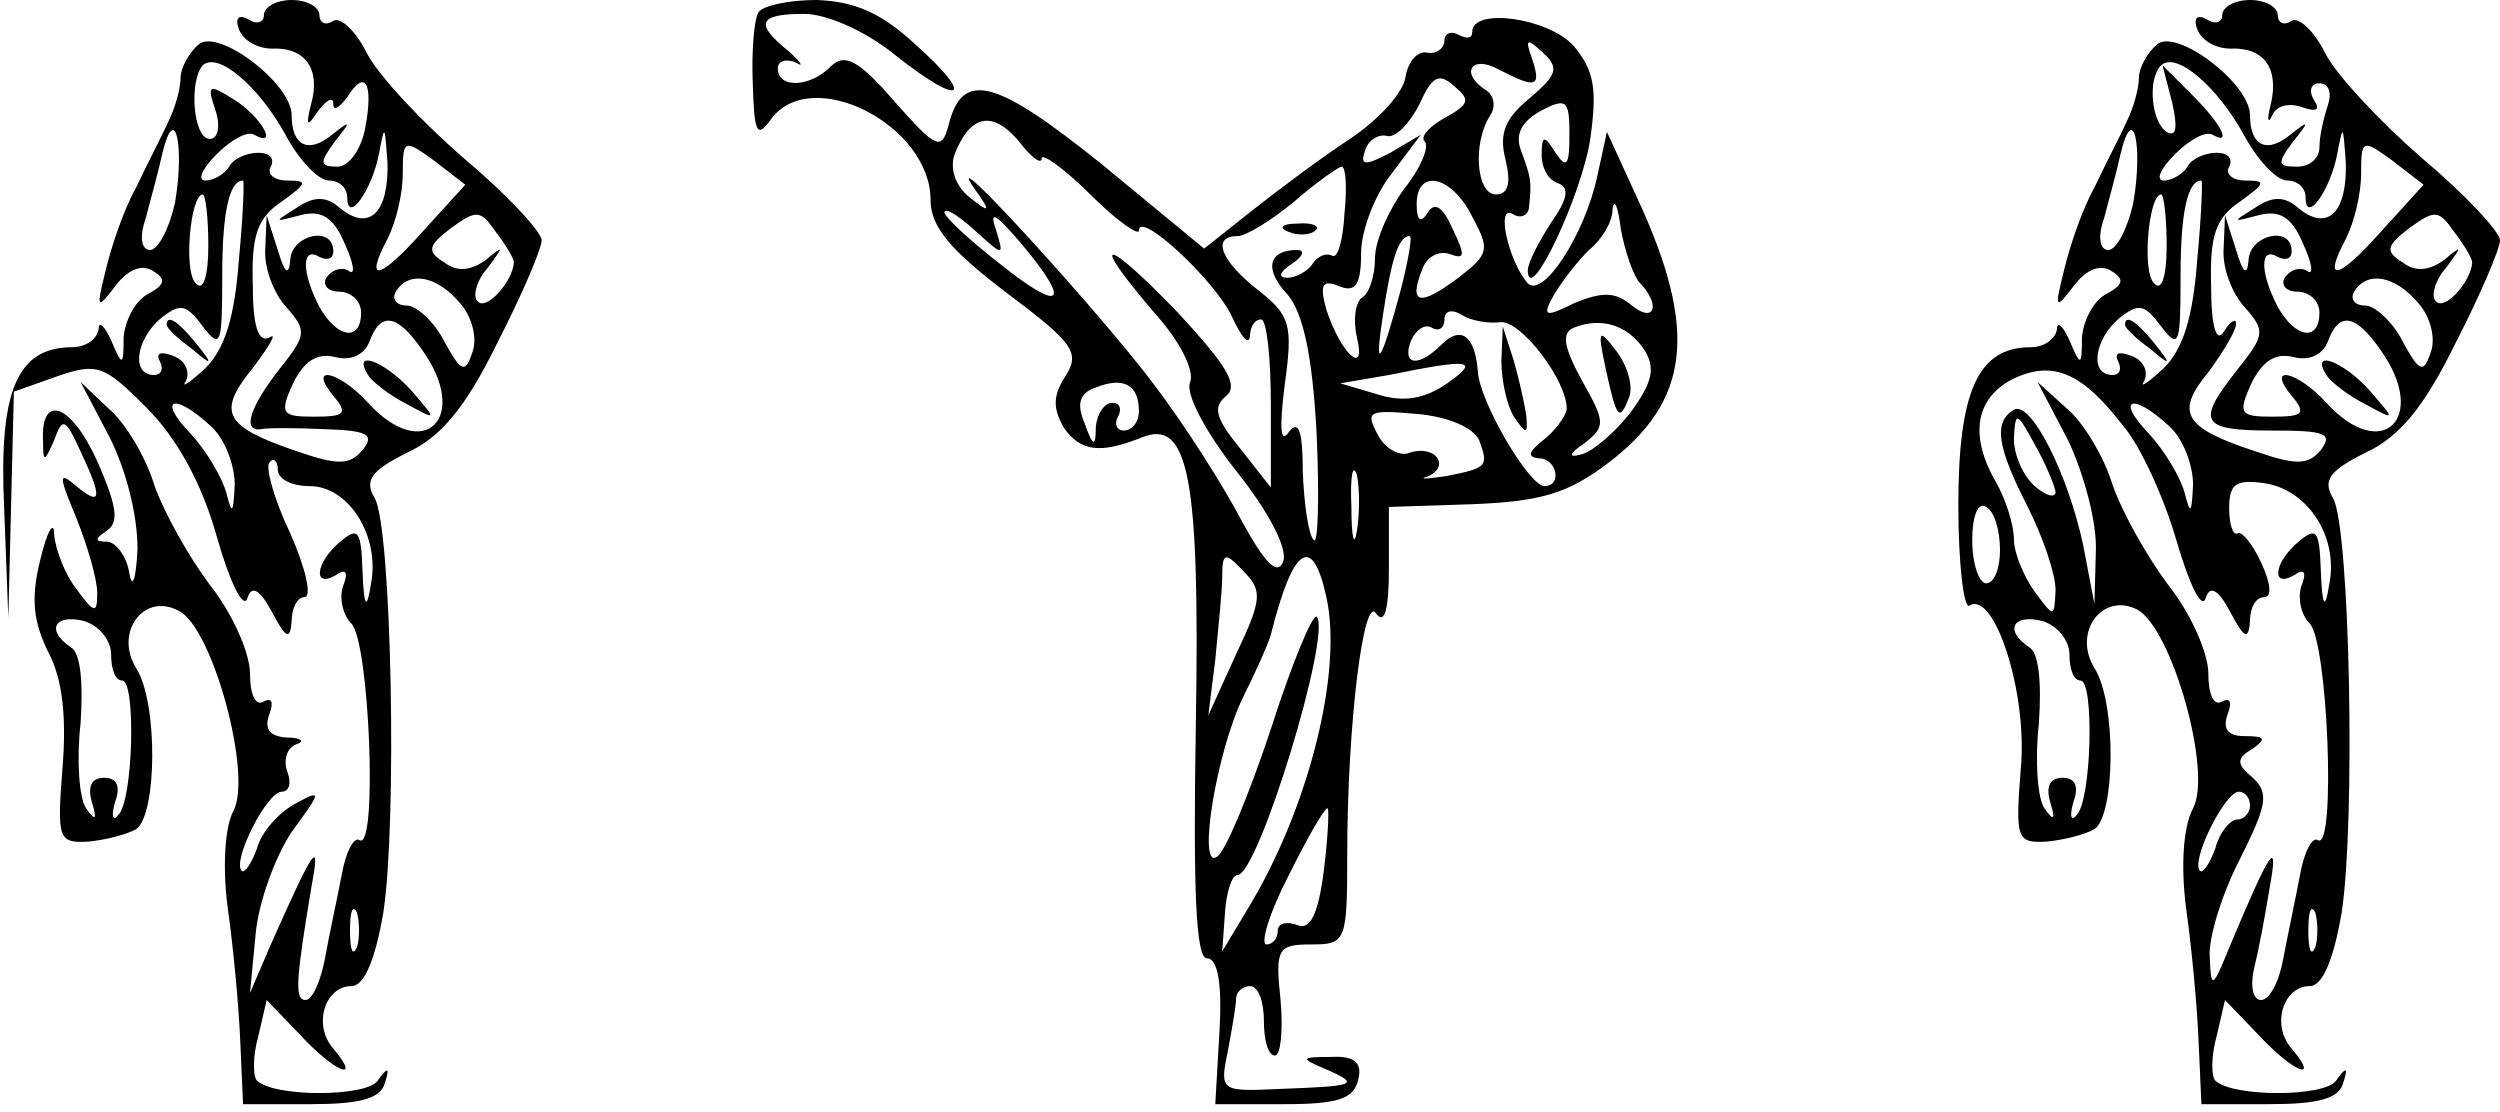
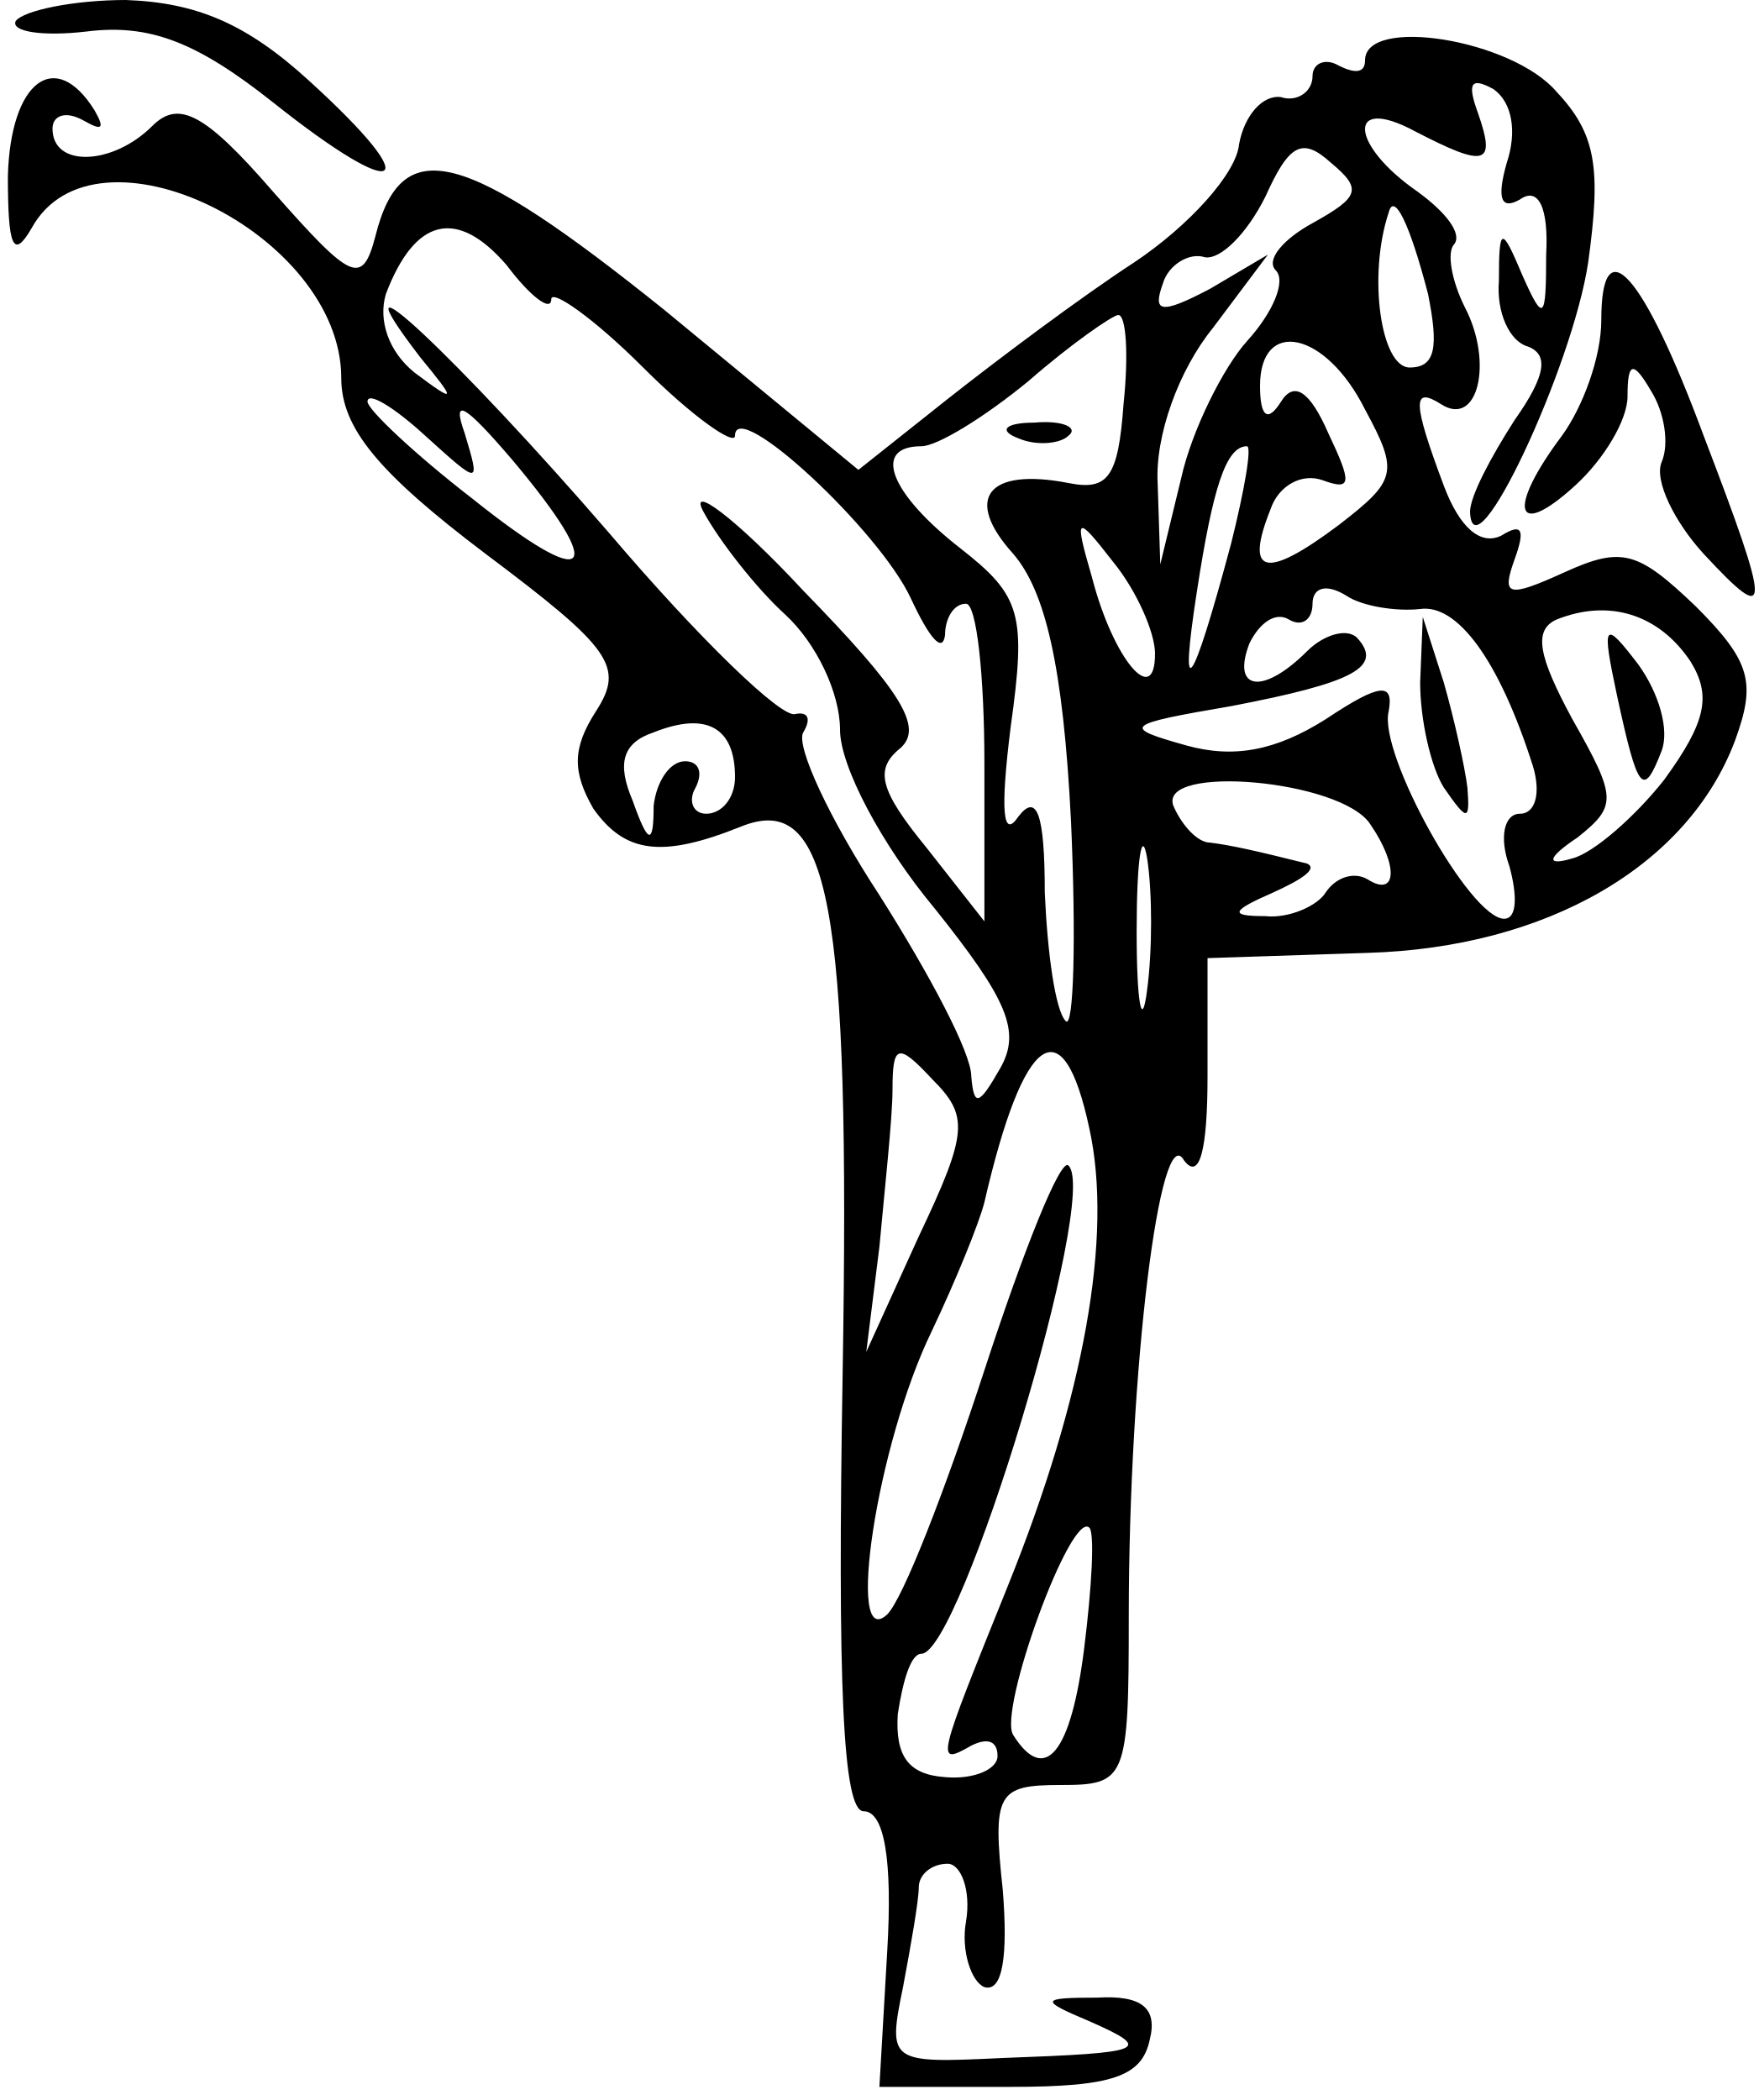
- <svg xmlns="http://www.w3.org/2000/svg" version="1.0" width="180pt" height="80pt" viewBox="0 0 180 80" preserveAspectRatio="xMidYMid meet">
+ <svg xmlns="http://www.w3.org/2000/svg" version="1.0" width="67pt" height="80pt" viewBox="0 0 67 80" preserveAspectRatio="xMidYMid meet">
  <g transform="translate(0,80) scale(0.1,-0.1)" fill="#000000" stroke="none">
-     <path d="M190 789 c0 -5 -5 -7 -11 -3 -7 4 -10 1 -7 -7 3 -8 13 -14 24 -14 24 1 35 -15 28 -40 -4 -16 -3 -17 5 -5 6 8 11 11 11 5 0 -5 4 -3 10 5 13 21 19 10 13 -22 -3 -16 -12 -28 -20 -28 -13 0 -13 3 -2 18 12 15 12 16 -2 5 -17 -14 -29 -8 -29 14 0 23 -53 63 -67 51 -7 -6 -13 -17 -13 -24 0 -8 -4 -22 -9 -32 -4 -9 -15 -30 -23 -47 -9 -16 -18 -43 -22 -60 -7 -28 -6 -28 7 -11 9 12 19 16 27 11 10 -6 9 -10 -4 -17 -9 -5 -16 -19 -17 -31 0 -21 -1 -21 -9 -2 -5 11 -9 14 -9 8 -1 -7 -9 -13 -19 -13 -40 0 -53 -32 -49 -116 l3 -79 2 82 2 81 31 11 c29 10 34 8 64 -22 22 -22 40 -54 51 -93 9 -32 19 -53 22 -45 3 10 9 7 18 -10 10 -19 13 -20 14 -6 0 9 4 17 9 17 6 0 1 21 -10 46 -12 25 -18 48 -15 51 3 4 6 1 6 -5 0 -7 10 -12 23 -12 28 0 51 -36 44 -71 -3 -19 -5 -16 -6 10 -1 29 -3 32 -16 21 -18 -15 -20 -34 -3 -24 7 5 9 2 5 -8 -3 -9 0 -21 6 -27 13 -13 19 -163 6 -156 -4 3 -10 -8 -13 -25 -3 -16 -9 -43 -12 -60 -3 -16 -9 -30 -14 -30 -8 0 -7 14 4 80 7 37 3 32 -29 -40 l-15 -35 4 42 c2 23 14 56 26 74 22 30 22 31 2 20 -11 -6 -24 -20 -27 -32 -4 -11 -9 -18 -11 -16 -7 7 18 57 29 57 5 0 7 6 4 14 -3 8 -1 17 6 20 7 2 4 5 -7 5 -12 1 -16 6 -12 17 3 8 2 12 -4 9 -6 -4 -10 5 -10 20 0 15 -13 44 -29 64 -15 20 -33 52 -40 72 -6 20 -21 45 -33 55 l-20 19 21 -40 c12 -24 20 -56 20 -80 -1 -23 -4 -30 -6 -17 -2 12 -10 22 -16 22 -9 0 -9 2 0 8 9 6 7 18 -7 50 -19 42 -41 49 -39 14 0 -15 1 -15 8 1 6 17 8 16 19 -8 16 -34 15 -40 -3 -25 -13 11 -13 8 0 -23 8 -20 15 -44 15 -54 0 -15 -2 -15 -15 3 -8 10 -15 28 -16 39 0 11 -5 3 -10 -18 -7 -28 -5 -45 6 -67 10 -19 13 -46 10 -83 -4 -51 -3 -54 18 -53 12 1 28 5 35 9 15 10 16 91 0 116 -16 26 6 55 31 41 24 -12 53 -118 39 -144 -6 -11 -8 -40 -4 -70 4 -28 8 -71 9 -96 l2 -45 49 0 c35 0 50 4 53 15 4 12 2 12 -5 2 -8 -12 -75 -12 -87 0 -3 3 -3 18 1 32 l6 26 24 -25 c25 -27 45 -35 24 -10 -15 17 -6 45 13 45 9 0 17 18 23 53 10 65 6 275 -6 298 -8 13 -3 20 23 33 24 11 42 32 65 79 18 35 32 68 32 74 0 6 -25 33 -56 59 -30 26 -62 60 -70 76 -8 16 -19 26 -24 23 -6 -4 -10 -1 -10 4 0 6 -9 11 -20 11 -11 0 -20 -5 -20 -11z m15 -85 c10 -19 24 -34 32 -34 7 0 13 -5 13 -12 0 -20 18 5 23 32 4 21 4 20 6 -7 1 -36 -13 -50 -34 -33 -10 9 -19 9 -32 0 -16 -10 -16 -10 3 -5 15 4 24 -1 32 -20 7 -15 8 -24 3 -20 -5 3 -12 1 -16 -5 -3 -5 1 -10 9 -10 9 0 16 -7 16 -15 0 -21 -17 -19 -30 4 -13 25 -13 44 0 36 6 -3 10 -1 10 4 0 19 -30 12 -31 -6 -1 -12 -4 -10 -9 7 l-8 25 -1 -24 c-1 -14 6 -32 15 -42 15 -17 15 -20 -5 -45 -21 -27 -27 -45 -13 -43 4 1 24 1 46 0 31 -1 36 -4 27 -15 -9 -11 -18 -11 -47 -1 -53 18 -58 28 -32 60 12 16 18 26 12 22 -8 -4 -12 8 -12 38 -1 35 3 48 21 60 18 13 19 15 4 15 -10 0 -15 5 -12 10 3 6 -1 10 -9 10 -8 0 -18 -4 -21 -10 -3 -5 -11 -10 -17 -10 -6 0 -3 8 8 19 10 10 22 17 27 14 18 -10 5 13 -14 25 -19 12 -20 11 -14 -7 4 -12 2 -21 -4 -21 -12 0 -15 42 -5 53 11 10 40 -15 59 -49z m-79 -50 c-4 -18 -12 -34 -18 -34 -6 0 -8 9 -3 23 3 12 9 33 12 47 9 37 16 5 9 -36z m179 -20 c-32 -36 -43 -38 -26 -6 6 12 11 32 11 47 0 25 1 25 23 9 l22 -17 -30 -33z m-133 -21 c-3 -41 -10 -64 -24 -78 -12 -11 -18 -15 -14 -9 3 7 -1 15 -10 18 -8 3 -12 2 -9 -4 3 -6 1 -10 -4 -10 -17 0 -13 26 5 41 14 11 18 10 30 -6 13 -17 14 -13 14 36 0 46 5 69 15 69 1 0 0 -26 -3 -57z m-22 10 c0 -23 -4 -33 -9 -27 -9 8 -4 64 5 64 2 0 4 -17 4 -37z m220 -12 c-1 -14 -20 -35 -26 -28 -4 3 -1 15 7 24 12 16 12 17 -1 6 -11 -8 -21 -9 -30 -2 -13 8 -12 12 5 25 18 13 21 13 32 -3 7 -9 13 -19 13 -22z m-39 -29 c9 -10 13 -26 9 -36 -5 -15 -8 -14 -20 8 -7 14 -20 26 -27 26 -8 0 -11 5 -8 10 9 15 29 12 46 -8z m-27 -34 c35 -49 1 -82 -39 -38 -21 23 -44 28 -25 5 11 -13 8 -15 -14 -15 -23 0 -25 2 -15 24 8 16 17 22 30 19 11 -3 21 1 25 11 8 22 20 20 38 -6z m-152 -55 c10 -9 17 -28 17 -42 -1 -21 -2 -22 -6 -6 -3 11 -14 30 -26 43 -24 25 -12 30 15 5z m-72 -164 c0 -11 3 -19 8 -19 10 0 8 -87 -3 -97 -4 -5 -5 0 -2 10 4 11 1 17 -8 17 -9 0 -12 -6 -9 -17 4 -13 3 -15 -4 -5 -5 7 -7 35 -4 61 2 30 0 51 -7 55 -18 12 -12 24 9 19 11 -3 20 -14 20 -24z m177 -211 c-3 -7 -5 -2 -5 12 0 14 2 19 5 13 2 -7 2 -19 0 -25z" />
-     <path d="M120 566 c0 -2 8 -10 18 -17 15 -13 16 -12 3 4 -13 16 -21 21 -21 13z" />
-     <path d="M265 530 c3 -5 16 -15 28 -21 22 -12 22 -12 3 10 -19 21 -43 30 -31 11z" />
-     <path d="M546 791 c-3 -5 -5 -28 -4 -51 1 -36 3 -40 13 -26 29 40 115 -4 115 -58 0 -19 14 -36 55 -67 48 -36 53 -43 42 -60 -9 -14 -9 -23 -1 -37 12 -17 26 -19 56 -7 34 14 42 -29 39 -207 -2 -119 0 -168 8 -168 8 0 11 -19 9 -53 l-3 -52 50 0 c39 0 50 4 53 18 3 12 -3 17 -20 16 -22 0 -22 -1 -3 -9 25 -11 21 -12 -33 -14 -43 -2 -44 -2 -38 27 3 16 6 33 6 38 0 5 5 9 10 9 6 0 10 -11 10 -25 0 -14 3 -25 8 -25 4 0 6 18 4 40 -4 37 -2 40 22 40 25 0 26 2 26 64 0 95 12 190 21 174 6 -8 9 4 9 32 l0 45 61 2 c49 2 68 8 96 29 60 45 66 96 22 191 l-22 48 -7 -32 c-9 -42 -39 -88 -50 -77 -14 16 -23 57 -11 50 6 -4 12 -1 12 6 2 18 1 21 -6 40 -4 11 0 20 14 28 19 10 21 8 21 -17 0 -22 -2 -25 -10 -13 -8 13 -10 13 -10 -2 0 -9 5 -18 12 -20 8 -3 7 -11 -5 -28 -9 -14 -17 -29 -17 -35 1 -26 39 55 45 95 5 36 3 49 -12 67 -18 20 -73 28 -73 10 0 -5 -4 -5 -10 -2 -5 3 -10 1 -10 -4 0 -6 -6 -10 -12 -9 -7 2 -14 -6 -16 -17 -1 -11 -19 -31 -40 -45 -20 -13 -52 -37 -71 -52 l-34 -27 -74 61 c-76 61 -100 68 -110 28 -5 -19 -9 -17 -39 17 -26 30 -36 35 -46 25 -15 -15 -38 -16 -38 -1 0 5 6 7 13 4 6 -4 4 0 -5 8 -25 20 -22 27 11 27 16 0 44 -12 66 -30 48 -38 58 -31 13 9 -24 22 -43 30 -70 31 -20 0 -39 -4 -42 -9z m555 -62 c-17 -14 -22 -25 -17 -44 4 -17 2 -25 -7 -25 -14 0 -17 37 -4 57 4 6 3 14 -3 18 -19 12 -11 26 9 15 27 -14 31 -13 24 8 -5 14 -4 15 8 4 12 -11 10 -16 -10 -33z m-61 -14 c-11 -6 -18 -14 -14 -17 3 -4 -3 -19 -15 -34 -11 -15 -21 -37 -21 -50 0 -12 -4 -25 -9 -28 -5 -3 -7 -16 -4 -29 7 -29 -12 -11 -22 20 -5 18 -3 22 9 17 12 -5 16 1 16 24 0 16 10 42 22 57 l21 28 -22 -13 c-19 -10 -22 -9 -18 2 2 7 10 12 16 10 6 -1 16 9 23 23 9 20 14 23 25 13 12 -10 11 -13 -7 -23z m-290 -29 c0 4 16 -7 35 -26 19 -19 35 -30 35 -26 0 15 55 -36 67 -62 7 -15 12 -21 13 -14 0 6 3 12 8 12 4 0 7 -27 7 -61 l0 -60 -22 28 c-18 22 -20 30 -10 38 9 8 0 22 -35 60 -53 55 -65 56 -17 0 18 -20 29 -41 26 -50 -4 -8 11 -36 33 -64 24 -30 37 -56 34 -65 -4 -11 -13 -2 -30 29 -13 25 -41 69 -63 98 -39 52 -155 179 -130 142 13 -18 12 -19 -3 -7 -10 8 -14 20 -11 30 11 29 27 33 46 11 9 -12 17 -18 17 -13z m218 -40 c-1 -19 -5 -33 -9 -30 -4 2 -10 0 -14 -6 -3 -5 -12 -10 -18 -10 -7 0 -6 4 3 10 8 5 10 10 4 10 -21 0 -24 -14 -7 -32 11 -13 18 -43 21 -101 2 -45 1 -79 -2 -76 -4 4 -7 26 -8 49 0 30 -3 38 -10 29 -6 -9 -7 2 -3 34 6 43 4 50 -19 68 -27 21 -34 39 -15 39 6 0 24 11 41 25 16 14 32 25 34 25 3 0 4 -15 2 -34z m92 -2 c13 -24 12 -27 -10 -44 -28 -21 -36 -19 -26 6 3 9 12 14 20 11 11 -4 11 -1 2 18 -7 16 -13 20 -18 12 -5 -8 -8 -6 -8 6 0 26 25 21 40 -9z m121 -48 c15 -16 10 -29 -6 -16 -12 10 -21 10 -41 2 -22 -11 -24 -10 -15 6 6 10 17 24 25 32 9 7 17 20 17 29 1 9 4 3 6 -14 3 -16 9 -34 14 -39z m-464 39 c-5 14 0 11 18 -10 37 -44 30 -51 -15 -15 -22 17 -40 34 -40 37 0 4 10 -2 22 -13 21 -19 21 -19 15 1z m292 -42 c-15 -56 -20 -63 -13 -18 6 39 11 55 19 55 2 0 -1 -17 -6 -37z m71 -25 c15 2 49 -43 48 -63 -1 -5 -8 -15 -17 -22 -10 -8 -12 -12 -3 -13 13 0 17 -20 4 -20 -11 0 -47 61 -48 83 -2 25 -12 33 -26 19 -17 -17 -29 -15 -22 3 4 8 10 12 15 9 5 -3 9 0 9 6 0 6 5 8 13 3 6 -4 19 -6 27 -5z m104 -20 c8 -13 6 -23 -10 -45 -11 -14 -27 -28 -35 -30 -10 -3 -10 0 2 8 15 12 15 15 -2 45 -13 24 -15 34 -6 38 20 8 39 2 51 -16z m-142 -24 c-16 -11 -31 -14 -50 -8 l-27 8 35 6 c59 12 66 11 42 -6z m-222 -20 c0 -8 -5 -14 -11 -14 -5 0 -7 5 -4 10 3 6 1 10 -4 10 -6 0 -11 -8 -12 -17 0 -15 -2 -15 -8 2 -6 14 -4 22 8 26 20 8 31 2 31 -17z m245 -21 c7 -19 6 -20 -25 -26 -14 -2 -19 -2 -12 0 7 3 10 8 7 13 -3 5 -12 7 -20 4 -7 -3 -18 3 -23 13 -9 17 -7 18 28 15 23 -2 41 -10 45 -19z m-88 -65 c-2 -13 -4 -5 -4 17 -1 22 1 32 4 23 2 -10 2 -28 0 -40z m-87 -89 l-20 -44 5 40 c2 22 5 49 5 60 0 17 2 18 15 4 14 -14 14 -20 -5 -60z m65 41 c12 -54 -13 -153 -57 -225 l-18 -30 2 28 c1 15 5 27 9 27 15 0 68 174 57 186 -3 2 -18 -34 -33 -81 -16 -48 -33 -89 -39 -92 -14 -9 0 76 19 115 9 18 18 38 20 45 16 64 30 73 40 27z m-2 -198 c-4 -31 -10 -42 -19 -38 -8 3 -14 1 -14 -4 0 -6 -4 -10 -8 -10 -5 0 2 23 16 50 14 28 26 49 28 48 1 -2 0 -23 -3 -46z" />
-     <path d="M928 633 c7 -3 16 -2 19 1 4 3 -2 6 -13 5 -11 0 -14 -3 -6 -6z" />
-     <path d="M1081 540 c0 -14 4 -32 9 -40 9 -13 10 -13 9 0 -1 8 -5 26 -9 40 l-8 25 -1 -25z" />
-     <path d="M1156 535 c8 -37 10 -39 17 -21 3 8 -1 22 -9 33 -13 17 -14 16 -8 -12z" />
-     <path d="M1600 789 c0 -5 -5 -7 -11 -3 -7 4 -10 1 -7 -7 3 -8 13 -14 24 -14 24 1 35 -14 29 -40 -3 -11 -2 -15 1 -8 3 7 12 9 21 6 11 -4 14 -2 9 5 -4 7 -2 12 4 12 7 0 9 -7 6 -16 -3 -9 -6 -22 -6 -30 0 -8 -7 -14 -16 -14 -14 0 -15 2 -3 18 12 15 12 16 -2 5 -17 -14 -29 -8 -29 14 0 23 -53 63 -67 51 -7 -6 -13 -17 -13 -24 0 -8 -4 -22 -9 -32 -4 -9 -15 -30 -23 -47 -9 -16 -18 -43 -22 -60 -7 -28 -6 -28 7 -11 9 12 19 16 27 11 10 -6 9 -10 -4 -17 -9 -5 -16 -19 -17 -31 0 -21 -1 -21 -9 -2 -5 11 -9 14 -9 8 -1 -7 -9 -13 -19 -13 -38 0 -52 -32 -52 -114 0 -42 4 -75 8 -72 18 11 42 -63 37 -117 -4 -51 -3 -54 18 -53 12 1 28 5 35 9 15 10 16 91 0 116 -16 26 6 55 31 42 25 -14 54 -117 40 -143 -7 -13 -9 -41 -5 -72 4 -28 8 -71 9 -96 l2 -45 49 0 c35 0 50 4 53 15 4 12 2 12 -5 2 -8 -12 -75 -12 -87 0 -3 3 -3 18 1 32 l6 26 24 -25 c25 -27 45 -35 24 -10 -15 17 -6 45 13 45 9 0 17 18 23 53 10 65 6 275 -6 298 -8 13 -3 20 23 33 24 11 42 32 65 79 18 35 32 68 32 74 0 6 -25 33 -56 59 -30 26 -62 60 -70 76 -8 16 -19 26 -24 23 -6 -4 -10 -1 -10 4 0 6 -9 11 -20 11 -11 0 -20 -5 -20 -11z m15 -85 c10 -19 24 -34 32 -34 7 0 13 -5 13 -12 0 -20 18 5 23 32 4 21 4 20 6 -7 1 -36 -13 -50 -34 -33 -10 9 -19 9 -32 0 -16 -10 -16 -10 3 -5 15 4 24 -1 32 -20 7 -15 8 -24 3 -20 -5 3 -12 1 -16 -5 -3 -5 1 -10 9 -10 9 0 16 -7 16 -15 0 -21 -17 -19 -30 4 -13 25 -13 44 0 36 6 -3 10 -1 10 4 0 19 -30 12 -31 -6 -1 -12 -4 -10 -9 7 l-8 25 -1 -24 c-1 -14 6 -32 15 -42 15 -17 15 -20 -5 -45 -30 -38 -27 -44 25 -44 38 0 44 -2 35 -14 -9 -11 -18 -11 -47 -1 -52 17 -58 28 -34 57 11 15 20 30 20 35 0 4 -4 2 -9 -6 -5 -8 -9 3 -9 33 -1 36 3 49 21 61 18 13 19 15 4 15 -10 0 -15 5 -12 10 3 6 -1 10 -9 10 -8 0 -18 -4 -21 -10 -3 -5 -11 -10 -17 -10 -6 0 -3 8 8 19 10 10 22 17 27 14 14 -8 7 7 -14 28 l-22 22 7 -27 c4 -18 3 -25 -4 -21 -11 7 -14 38 -4 48 11 10 40 -15 59 -49z m-79 -50 c-4 -18 -12 -34 -18 -34 -6 0 -8 9 -3 23 3 12 9 33 12 47 9 37 16 5 9 -36z m179 -20 c-32 -36 -43 -38 -26 -6 6 12 11 32 11 47 0 25 1 25 23 9 l22 -17 -30 -33z m-133 -21 c-3 -41 -10 -64 -24 -78 -12 -11 -18 -15 -14 -9 3 7 -1 15 -10 18 -8 3 -12 2 -9 -4 3 -6 1 -10 -4 -10 -17 0 -13 26 5 41 14 11 18 10 30 -6 13 -17 14 -13 14 36 0 46 5 69 15 69 1 0 0 -26 -3 -57z m-22 10 c0 -23 -4 -33 -9 -27 -9 8 -4 64 5 64 2 0 4 -17 4 -37z m220 -12 c-1 -14 -20 -35 -26 -28 -4 3 -1 15 7 24 12 16 12 17 -1 6 -11 -8 -21 -9 -30 -2 -13 8 -12 12 5 25 18 13 21 13 32 -3 7 -9 13 -19 13 -22z m-39 -29 c9 -10 13 -26 9 -36 -5 -15 -8 -14 -20 8 -7 14 -20 26 -27 26 -8 0 -11 5 -8 10 9 15 29 12 46 -8z m-27 -34 c35 -49 1 -82 -39 -38 -21 23 -44 28 -25 5 11 -13 8 -15 -14 -15 -23 0 -25 2 -15 24 8 16 17 22 30 19 11 -3 21 1 25 11 8 22 20 20 38 -6z m-185 -55 c12 -14 29 -51 38 -82 9 -31 18 -50 21 -42 3 10 9 7 18 -10 10 -19 13 -20 14 -6 0 9 4 17 10 17 6 0 5 10 -2 25 -6 13 -14 23 -17 21 -3 -2 -6 6 -6 18 0 18 5 21 26 18 31 -5 53 -39 46 -73 -3 -19 -5 -16 -6 10 -1 29 -3 32 -16 21 -18 -15 -20 -34 -3 -24 7 5 9 2 5 -8 -3 -9 0 -21 6 -27 13 -13 19 -163 6 -156 -4 3 -10 -8 -13 -25 -3 -16 -9 -44 -12 -60 -3 -17 -10 -30 -16 -30 -6 0 -8 10 -5 23 3 12 8 38 11 57 7 38 1 29 -28 -40 -13 -32 -14 -33 -15 -9 -1 14 9 46 22 71 19 38 21 47 9 58 -12 10 -12 14 0 21 10 7 9 9 -6 9 -12 0 -16 5 -12 16 3 8 2 12 -4 9 -6 -4 -10 5 -10 20 0 15 -13 44 -29 64 -15 20 -33 52 -40 72 -6 20 -21 45 -33 55 l-21 19 22 -42 c11 -23 21 -59 20 -80 l-1 -38 -8 42 c-11 52 -38 105 -50 98 -15 -9 -12 -27 10 -70 11 -22 20 -48 20 -60 -1 -20 -1 -20 -15 -1 -8 11 -15 28 -15 38 0 10 -6 29 -13 41 -19 33 -15 60 12 74 29 14 50 5 80 -34z m33 0 c10 -9 17 -28 17 -42 -1 -21 -2 -22 -6 -6 -3 11 -14 30 -26 43 -24 25 -12 30 15 5z m-82 -47 c0 -5 -7 -3 -15 4 -8 7 -15 22 -15 34 1 20 2 20 15 -4 8 -14 14 -29 15 -34z m-40 -42 c0 -13 -4 -24 -10 -24 -5 0 -10 14 -10 31 0 17 4 28 10 24 6 -3 10 -17 10 -31z m50 -75 c0 -11 3 -19 8 -19 10 0 8 -87 -3 -97 -4 -5 -5 0 -2 10 4 11 1 17 -8 17 -9 0 -12 -6 -9 -17 4 -13 3 -15 -4 -5 -5 7 -7 35 -4 61 2 30 0 51 -7 55 -18 12 -12 24 9 19 11 -3 20 -14 20 -24z m130 -109 c0 -5 -4 -10 -9 -10 -5 0 -13 -9 -16 -21 -4 -11 -9 -18 -11 -16 -7 7 18 57 28 57 4 0 8 -4 8 -10z m47 -102 c-3 -7 -5 -2 -5 12 0 14 2 19 5 13 2 -7 2 -19 0 -25z" />
-     <path d="M1530 566 c0 -2 8 -10 18 -17 15 -13 16 -12 3 4 -13 16 -21 21 -21 13z" />
-     <path d="M1675 530 c3 -5 16 -15 28 -21 22 -12 22 -12 3 10 -19 21 -43 30 -31 11z" />
+     <path d="M6 792 c-2 -4 10 -6 27 -4 24 3 42 -4 71 -27 49 -39 59 -33 14 8 -24 22 -43 30 -70 31 -20 0 -39 -4 -42 -8z" />
+     <path d="M520 777 c0 -5 -4 -5 -10 -2 -5 3 -10 1 -10 -4 0 -6 -6 -10 -12 -8 -7 1 -14 -7 -16 -18 -1 -11 -19 -31 -40 -45 -20 -13 -52 -37 -71 -52 l-34 -27 -74 61 c-76 61 -100 68 -110 28 -5 -19 -9 -17 -39 17 -26 30 -36 35 -46 25 -15 -15 -38 -16 -38 -1 0 5 5 7 12 3 7 -4 8 -3 4 4 -15 24 -32 11 -33 -25 0 -27 2 -32 9 -20 24 44 118 -2 118 -57 0 -19 14 -36 55 -67 48 -36 53 -43 42 -60 -9 -14 -9 -23 -1 -37 12 -17 26 -19 56 -7 34 14 42 -29 39 -208 -2 -118 0 -167 8 -167 8 0 11 -19 9 -53 l-3 -52 50 0 c39 0 50 4 53 18 3 12 -3 17 -20 16 -22 0 -22 -1 -3 -9 25 -11 21 -12 -33 -14 -43 -2 -44 -2 -38 27 3 16 6 33 6 38 0 5 5 9 11 9 5 0 9 -10 7 -22 -2 -11 2 -23 7 -25 7 -2 9 12 7 37 -4 37 -2 40 22 40 25 0 26 2 26 64 0 95 12 190 21 174 6 -8 9 4 9 32 l0 45 61 2 c68 2 122 33 140 81 8 22 6 30 -15 51 -22 21 -28 23 -50 13 -22 -10 -24 -9 -19 5 4 11 3 14 -5 9 -8 -4 -16 3 -22 19 -12 32 -12 38 -1 31 14 -9 20 16 9 37 -5 10 -7 21 -4 24 3 4 -3 12 -14 20 -26 18 -27 37 -1 23 27 -14 31 -13 24 7 -4 11 -3 14 6 9 7 -5 9 -16 5 -28 -4 -14 -2 -18 5 -14 7 5 11 -3 10 -21 0 -25 -1 -26 -9 -8 -8 19 -9 19 -9 -2 -1 -12 4 -23 11 -25 8 -3 7 -11 -5 -28 -9 -14 -17 -29 -17 -35 1 -26 39 55 45 95 5 36 3 49 -12 65 -17 20 -73 29 -73 12z m-20 -62 c-11 -6 -18 -14 -14 -18 4 -4 -1 -16 -11 -27 -9 -10 -21 -34 -25 -52 l-8 -33 -1 31 c-1 18 8 43 21 59 l21 28 -22 -13 c-19 -10 -22 -9 -18 2 2 7 10 12 16 10 6 -1 16 9 23 23 9 20 14 23 25 13 12 -10 11 -13 -7 -23z m-290 -29 c0 4 16 -7 35 -26 19 -19 35 -30 35 -26 0 15 55 -36 67 -62 7 -15 12 -21 13 -14 0 6 3 12 8 12 4 0 7 -27 7 -61 l0 -60 -22 28 c-18 22 -20 30 -10 38 9 8 0 22 -37 60 -26 28 -44 41 -38 30 6 -11 20 -29 31 -39 12 -11 21 -30 21 -44 0 -14 16 -44 36 -68 28 -35 33 -47 25 -61 -8 -14 -10 -15 -11 -3 0 9 -16 39 -35 69 -19 29 -32 57 -29 62 3 5 2 8 -3 7 -5 -2 -37 29 -71 69 -57 66 -108 114 -72 67 14 -17 14 -18 -2 -6 -10 8 -14 20 -11 30 11 29 27 33 46 11 9 -12 17 -18 17 -13z m334 2 c4 -20 3 -28 -7 -28 -11 0 -16 35 -8 59 2 8 8 -4 15 -31z m-116 -42 c-2 -28 -6 -33 -21 -30 -31 6 -40 -6 -21 -27 12 -14 19 -42 22 -102 2 -45 1 -79 -2 -76 -4 4 -7 26 -8 49 0 30 -3 38 -10 29 -6 -9 -7 2 -3 34 6 43 4 50 -19 68 -27 21 -34 39 -15 39 6 0 24 11 41 25 16 14 32 25 34 25 3 0 4 -15 2 -34z m92 -2 c13 -24 12 -27 -10 -44 -28 -21 -36 -19 -26 6 3 9 12 14 20 11 11 -4 11 -1 2 18 -7 16 -13 20 -18 12 -5 -8 -8 -6 -8 6 0 26 25 21 40 -9z m-343 -9 c-5 14 0 11 18 -10 37 -44 30 -51 -15 -15 -22 17 -40 34 -40 37 0 4 10 -2 22 -13 21 -19 21 -19 15 1z m292 -42 c-15 -56 -20 -63 -13 -18 6 39 11 55 19 55 2 0 -1 -17 -6 -37z m-29 -42 c0 -21 -16 -2 -24 29 -7 24 -6 24 8 6 9 -11 16 -27 16 -35z m101 17 c14 2 30 -19 43 -60 3 -10 1 -18 -5 -18 -6 0 -8 -9 -4 -20 3 -11 3 -20 -2 -20 -13 0 -48 63 -44 79 2 11 -3 11 -24 -3 -19 -12 -35 -15 -53 -10 -25 7 -24 8 17 15 47 9 58 15 48 26 -4 4 -13 1 -19 -5 -17 -17 -29 -15 -22 3 4 8 10 12 15 9 5 -3 9 0 9 6 0 6 5 8 13 3 6 -4 19 -6 28 -5z m103 -20 c8 -13 6 -23 -10 -45 -11 -14 -27 -28 -35 -30 -10 -3 -10 0 2 8 15 12 15 15 -2 45 -13 24 -15 34 -6 38 20 8 39 2 51 -16z m-364 -44 c0 -8 -5 -14 -11 -14 -5 0 -7 5 -4 10 3 6 1 10 -4 10 -6 0 -11 -8 -12 -17 0 -15 -2 -15 -8 2 -6 14 -4 22 8 26 20 8 31 2 31 -17z m242 -18 c11 -16 10 -28 -1 -21 -5 3 -12 1 -16 -5 -3 -5 -14 -10 -23 -9 -14 0 -13 2 3 9 11 5 17 9 13 11 -20 5 -29 7 -37 8 -5 0 -11 7 -14 14 -6 16 64 10 75 -7z m-85 -63 c-2 -16 -4 -5 -4 22 0 28 2 40 4 28 2 -13 2 -35 0 -50z m-87 -94 l-20 -44 5 40 c2 22 5 49 5 60 0 17 2 18 15 4 14 -14 14 -20 -5 -60z m65 41 c9 -41 -2 -102 -31 -174 -27 -67 -28 -69 -14 -61 6 3 10 2 10 -4 0 -5 -9 -9 -20 -8 -14 1 -19 8 -18 24 2 13 5 23 9 23 15 0 68 175 56 186 -3 3 -17 -32 -32 -78 -15 -46 -31 -87 -37 -93 -16 -15 -4 65 17 108 9 19 18 41 20 49 15 65 30 75 40 28z m-2 -198 c-5 -40 -15 -52 -27 -33 -6 9 22 86 29 79 2 -2 1 -22 -2 -46z" />
+     <path d="M388 633 c7 -3 16 -2 19 1 4 3 -2 6 -13 5 -11 0 -14 -3 -6 -6z" />
+     <path d="M541 540 c0 -14 4 -32 9 -40 9 -13 10 -13 9 0 -1 8 -5 26 -9 40 l-8 25 -1 -25z" />
+     <path d="M616 535 c8 -37 10 -39 17 -21 3 8 -1 22 -9 33 -13 17 -14 16 -8 -12z" />
+     <path d="M610 678 c0 -14 -7 -33 -15 -44 -21 -28 -18 -40 5 -19 11 10 20 25 20 34 0 13 2 14 9 2 5 -8 7 -20 4 -27 -3 -7 5 -23 16 -35 26 -28 26 -23 0 45 -23 62 -39 80 -39 44z" />
  </g>
</svg>
